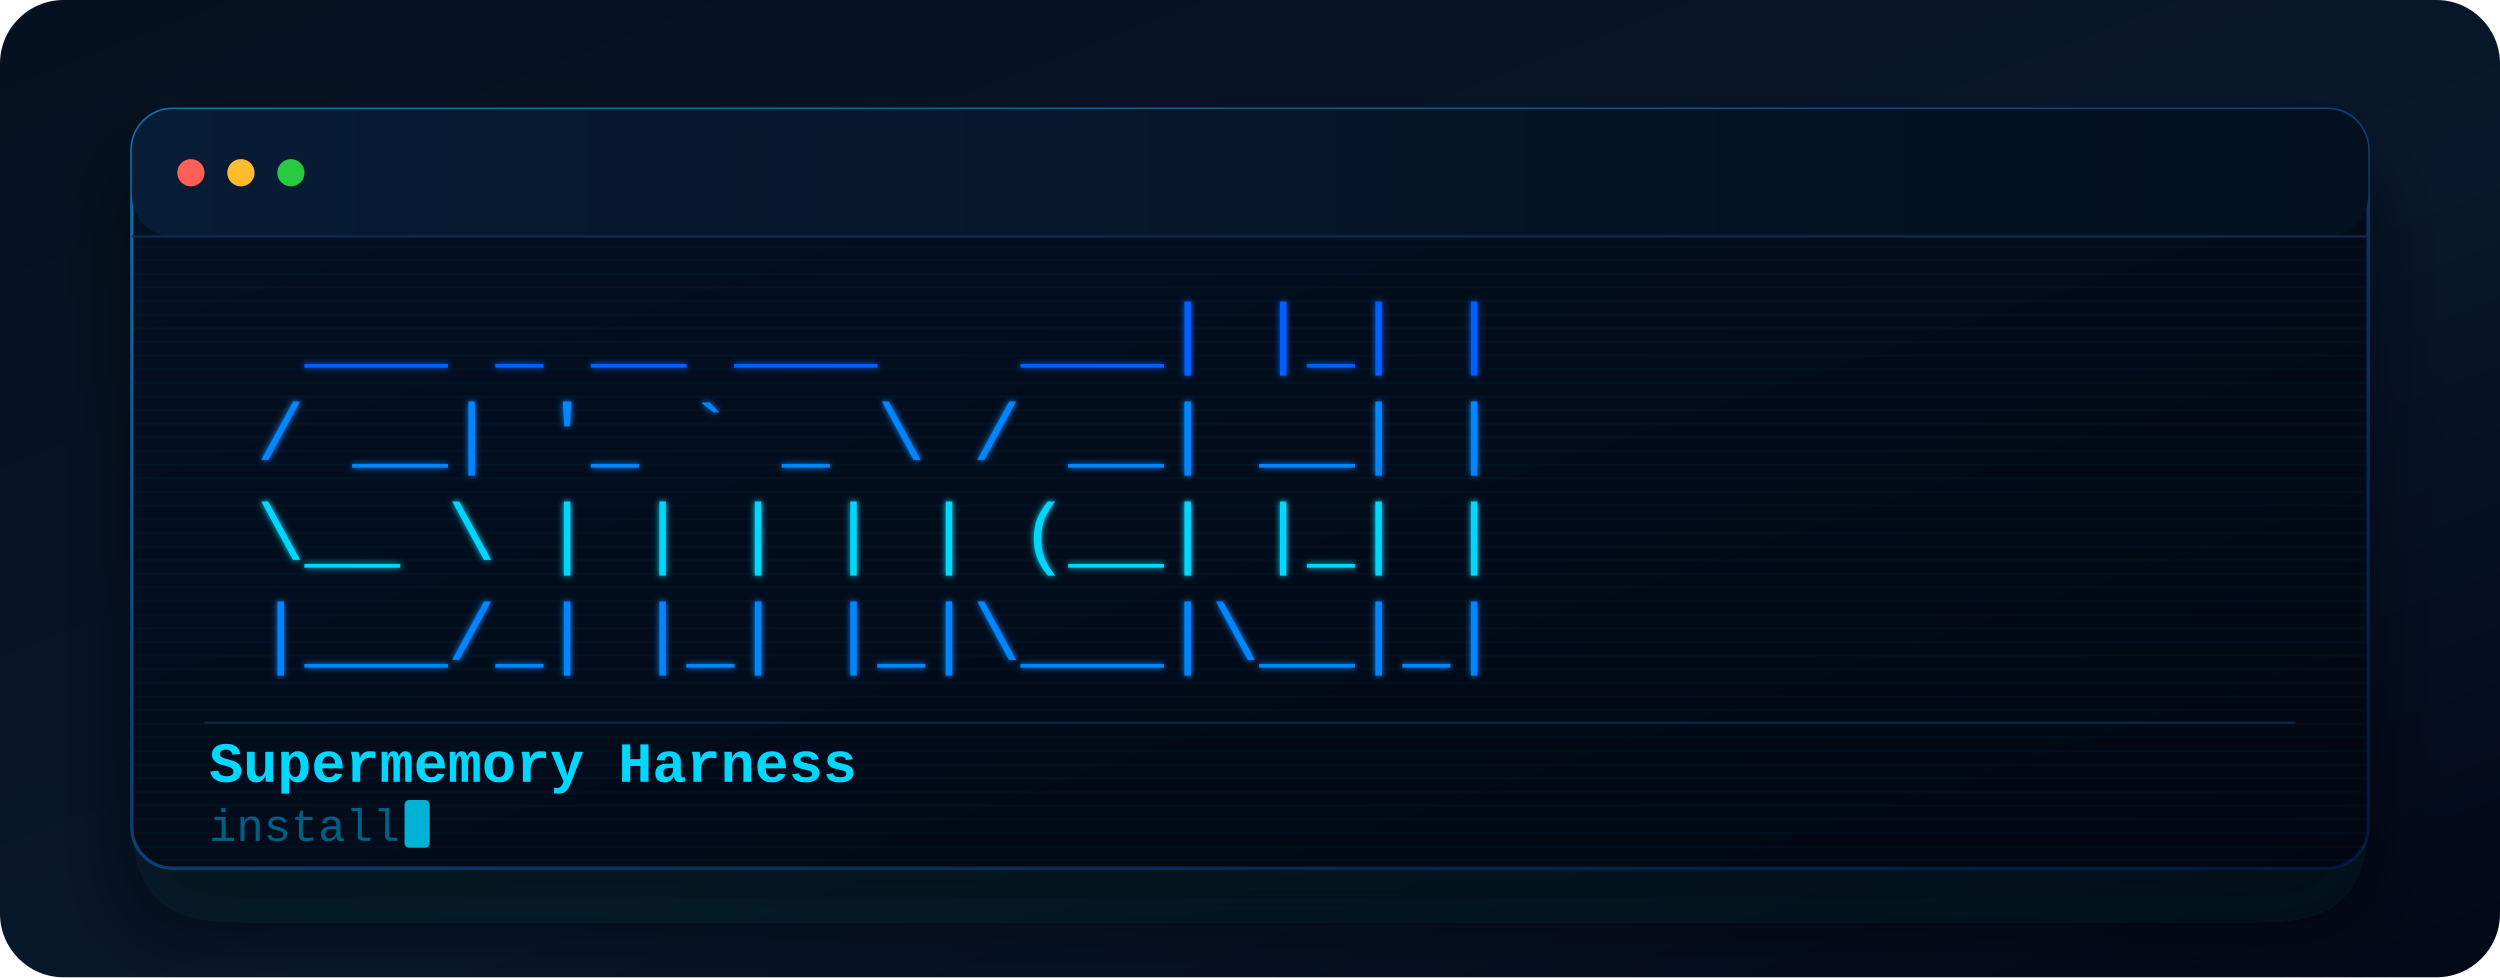
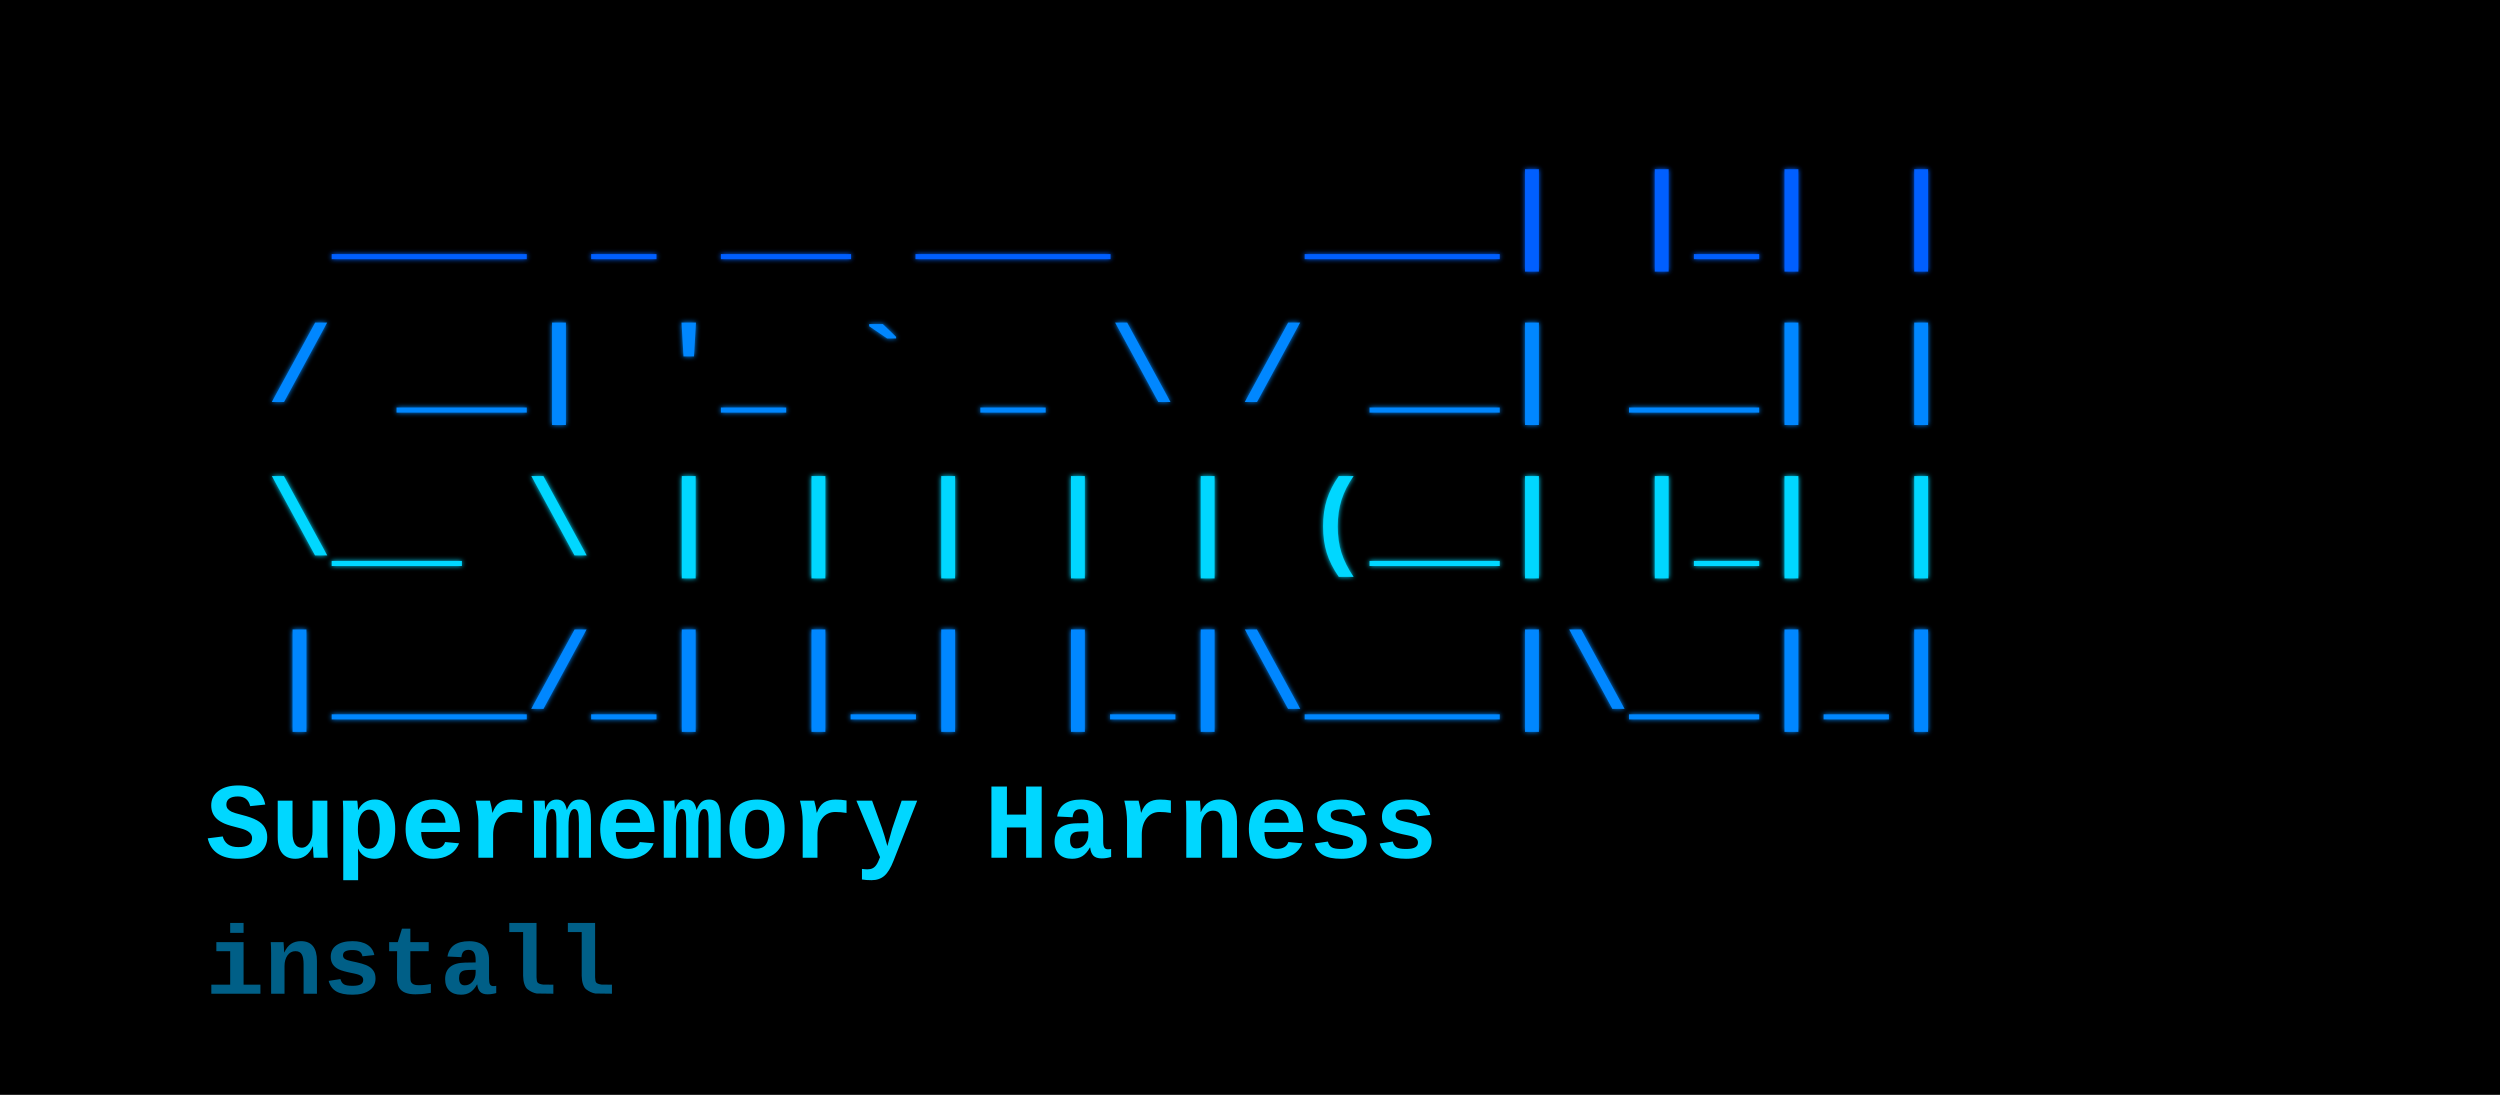
- <svg xmlns="http://www.w3.org/2000/svg" width="1100" height="430" viewBox="0 0 1100 430" role="img" aria-labelledby="title desc">
+ <svg xmlns="http://www.w3.org/2000/svg" width="717" height="314" viewBox="0 0 717 314" role="img" aria-labelledby="title desc">
  <defs>
-     <linearGradient id="page" x1="0" x2="1" y1="0" y2="1">
-       <stop offset="0" stop-color="#06111f" />
-       <stop offset="0.58" stop-color="#08172b" />
-       <stop offset="1" stop-color="#020817" />
-     </linearGradient>
-     <linearGradient id="screen" x1="0" x2="1" y1="0" y2="1">
-       <stop offset="0" stop-color="#031123" />
-       <stop offset="1" stop-color="#010712" />
-     </linearGradient>
-     <linearGradient id="bar" x1="0" x2="1" y1="0" y2="0">
-       <stop offset="0" stop-color="#071c36" />
-       <stop offset="0.58" stop-color="#041528" />
-       <stop offset="1" stop-color="#02101f" />
-     </linearGradient>
-     <linearGradient id="edge" x1="0" x2="1" y1="0" y2="1">
-       <stop offset="0" stop-color="#0ea5e9" stop-opacity="0.7" />
-       <stop offset="1" stop-color="#1d4ed8" stop-opacity="0.18" />
-     </linearGradient>
-     <pattern id="scanlines" width="1" height="6" patternUnits="userSpaceOnUse">
-       <path d="M0 0H1V1H0Z" fill="#38bdf8" opacity="0.035" />
-     </pattern>
-     <filter id="shadow" x="-20%" y="-20%" width="140%" height="150%">
-       <feDropShadow dx="0" dy="24" stdDeviation="18" flood-color="#000814" flood-opacity="0.55" />
-     </filter>
-     <filter id="ansiGlow" x="-12%" y="-30%" width="124%" height="170%">
-       <feGaussianBlur stdDeviation="1.3" result="glow" />
+     <filter id="ansiGlow" x="-10%" y="-22%" width="120%" height="150%">
+       <feGaussianBlur stdDeviation="0.75" result="glow" />
      <feMerge>
        <feMergeNode in="glow" />
        <feMergeNode in="SourceGraphic" />
      </feMerge>
    </filter>
    <style>
      .mono {
        font-family: ui-monospace, SFMono-Regular, Menlo, Consolas, "Liberation Mono", monospace;
      }
      .ascii {
-         font-size: 35px;
+         font-size: 31px;
+         font-weight: 700;
        letter-spacing: 0;
      }
    </style>
  </defs>
-   <rect width="1100" height="430" rx="28" fill="url(#page)" />
-   <rect x="58" y="48" width="984" height="334" rx="18" fill="#020817" filter="url(#shadow)" />
-   <rect x="58" y="48" width="984" height="334" rx="18" fill="url(#screen)" stroke="url(#edge)" stroke-width="1.4" />
-   <rect x="58" y="48" width="984" height="56" rx="18" fill="url(#bar)" />
-   <path d="M58 104H1042" stroke="#0b2b4f" stroke-width="1" />
-   <circle cx="84" cy="76" r="6" fill="#ff5f57" />
-   <circle cx="106" cy="76" r="6" fill="#ffbd2e" />
-   <circle cx="128" cy="76" r="6" fill="#28c840" />
-   <rect x="59" y="105" width="982" height="276" fill="url(#scanlines)" opacity="0.7" />
-   <path d="M90 318H1010" stroke="#0b2b4f" stroke-width="1" opacity="0.85" />
+   <rect width="717" height="314" fill="#000000" />
  <g class="mono ascii" filter="url(#ansiGlow)">
-     <text x="92" y="158" fill="#005fff" xml:space="preserve">  ___ _ __ ___   ___| |_| |</text>
-     <text x="92" y="202" fill="#0087ff" xml:space="preserve"> / __| '_ ` _ \ / __| __| |</text>
-     <text x="92" y="246" fill="#00d7ff" xml:space="preserve"> \__ \ | | | | | (__| |_| |</text>
-     <text x="92" y="290" fill="#0087ff" xml:space="preserve"> |___/_| |_| |_|\___|\__|_|</text>
+     <text x="58" y="71" fill="#005fff" xml:space="preserve">  ___ _ __ ___   ___| |_| |</text>
+     <text x="58" y="115" fill="#0087ff" xml:space="preserve"> / __| '_ ` _ \ / __| __| |</text>
+     <text x="58" y="159" fill="#00d7ff" xml:space="preserve"> \__ \ | | | | | (__| |_| |</text>
+     <text x="58" y="203" fill="#0087ff" xml:space="preserve"> |___/_| |_| |_|\___|\__|_|</text>
  </g>
-   <text x="92" y="344" fill="#00d7ff" font-size="25" font-weight="700" class="mono">Supermemory Harness</text>
-   <text x="92" y="370" fill="#005f87" font-size="20" class="mono">install</text>
-   <rect x="178" y="352" width="11" height="21" rx="2" fill="#00d7ff" opacity="0.82" />
+   <text x="59" y="246" fill="#00d7ff" font-size="31" font-weight="800" class="mono">Supermemory Harness</text>
+   <text x="59" y="285" fill="#005f87" font-size="28" font-weight="700" class="mono">install</text>
</svg>
